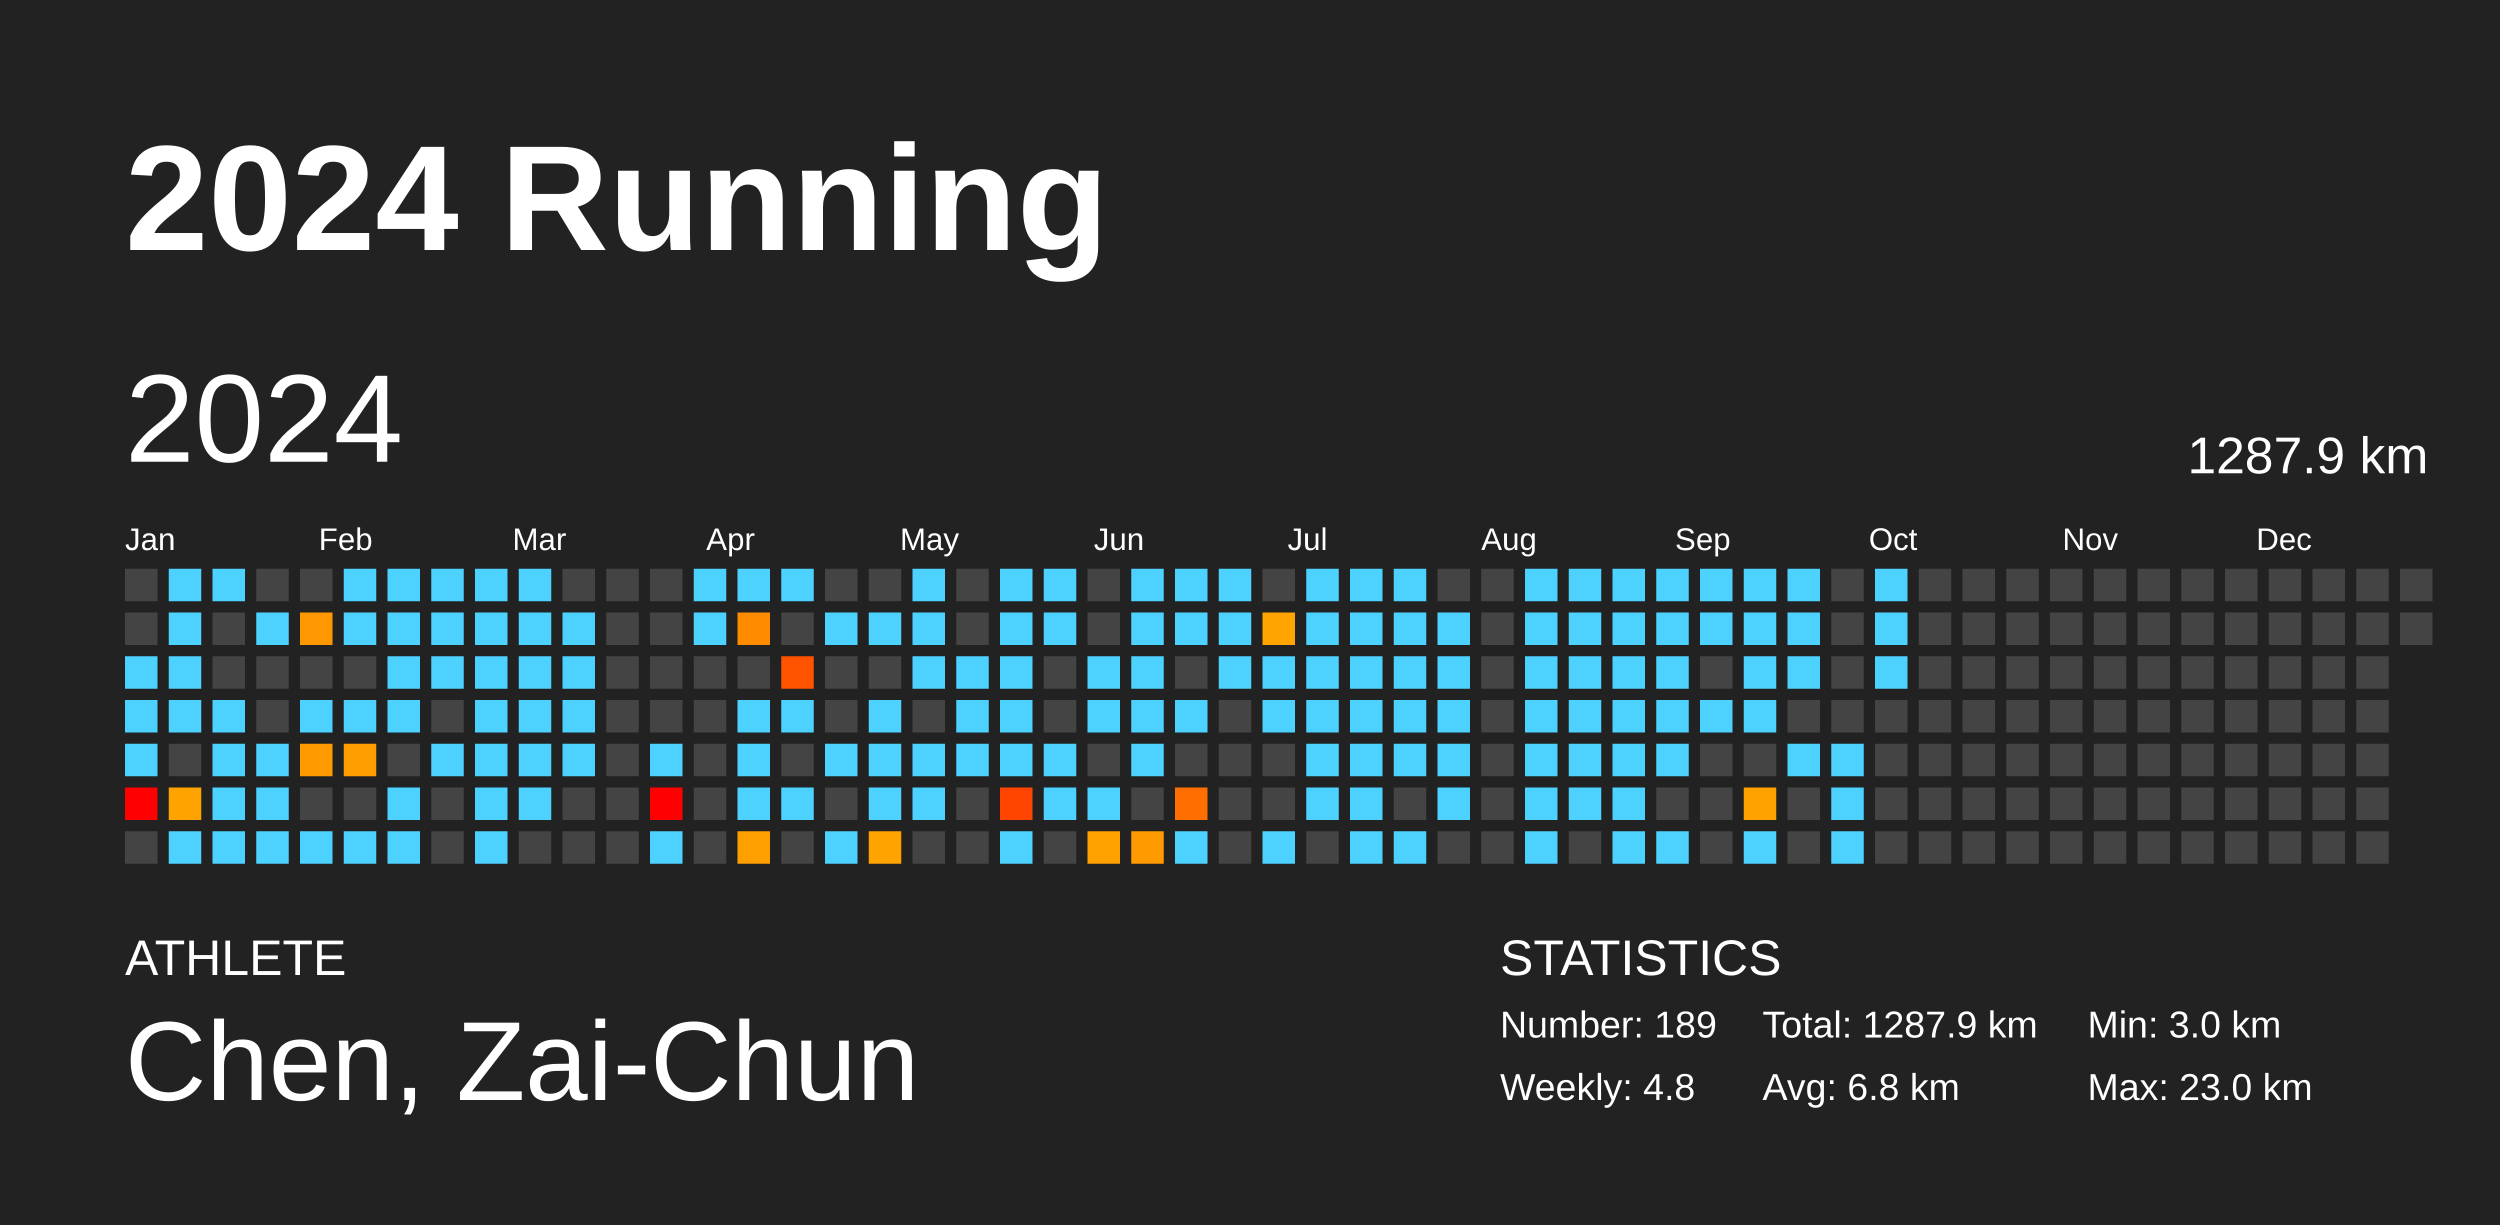
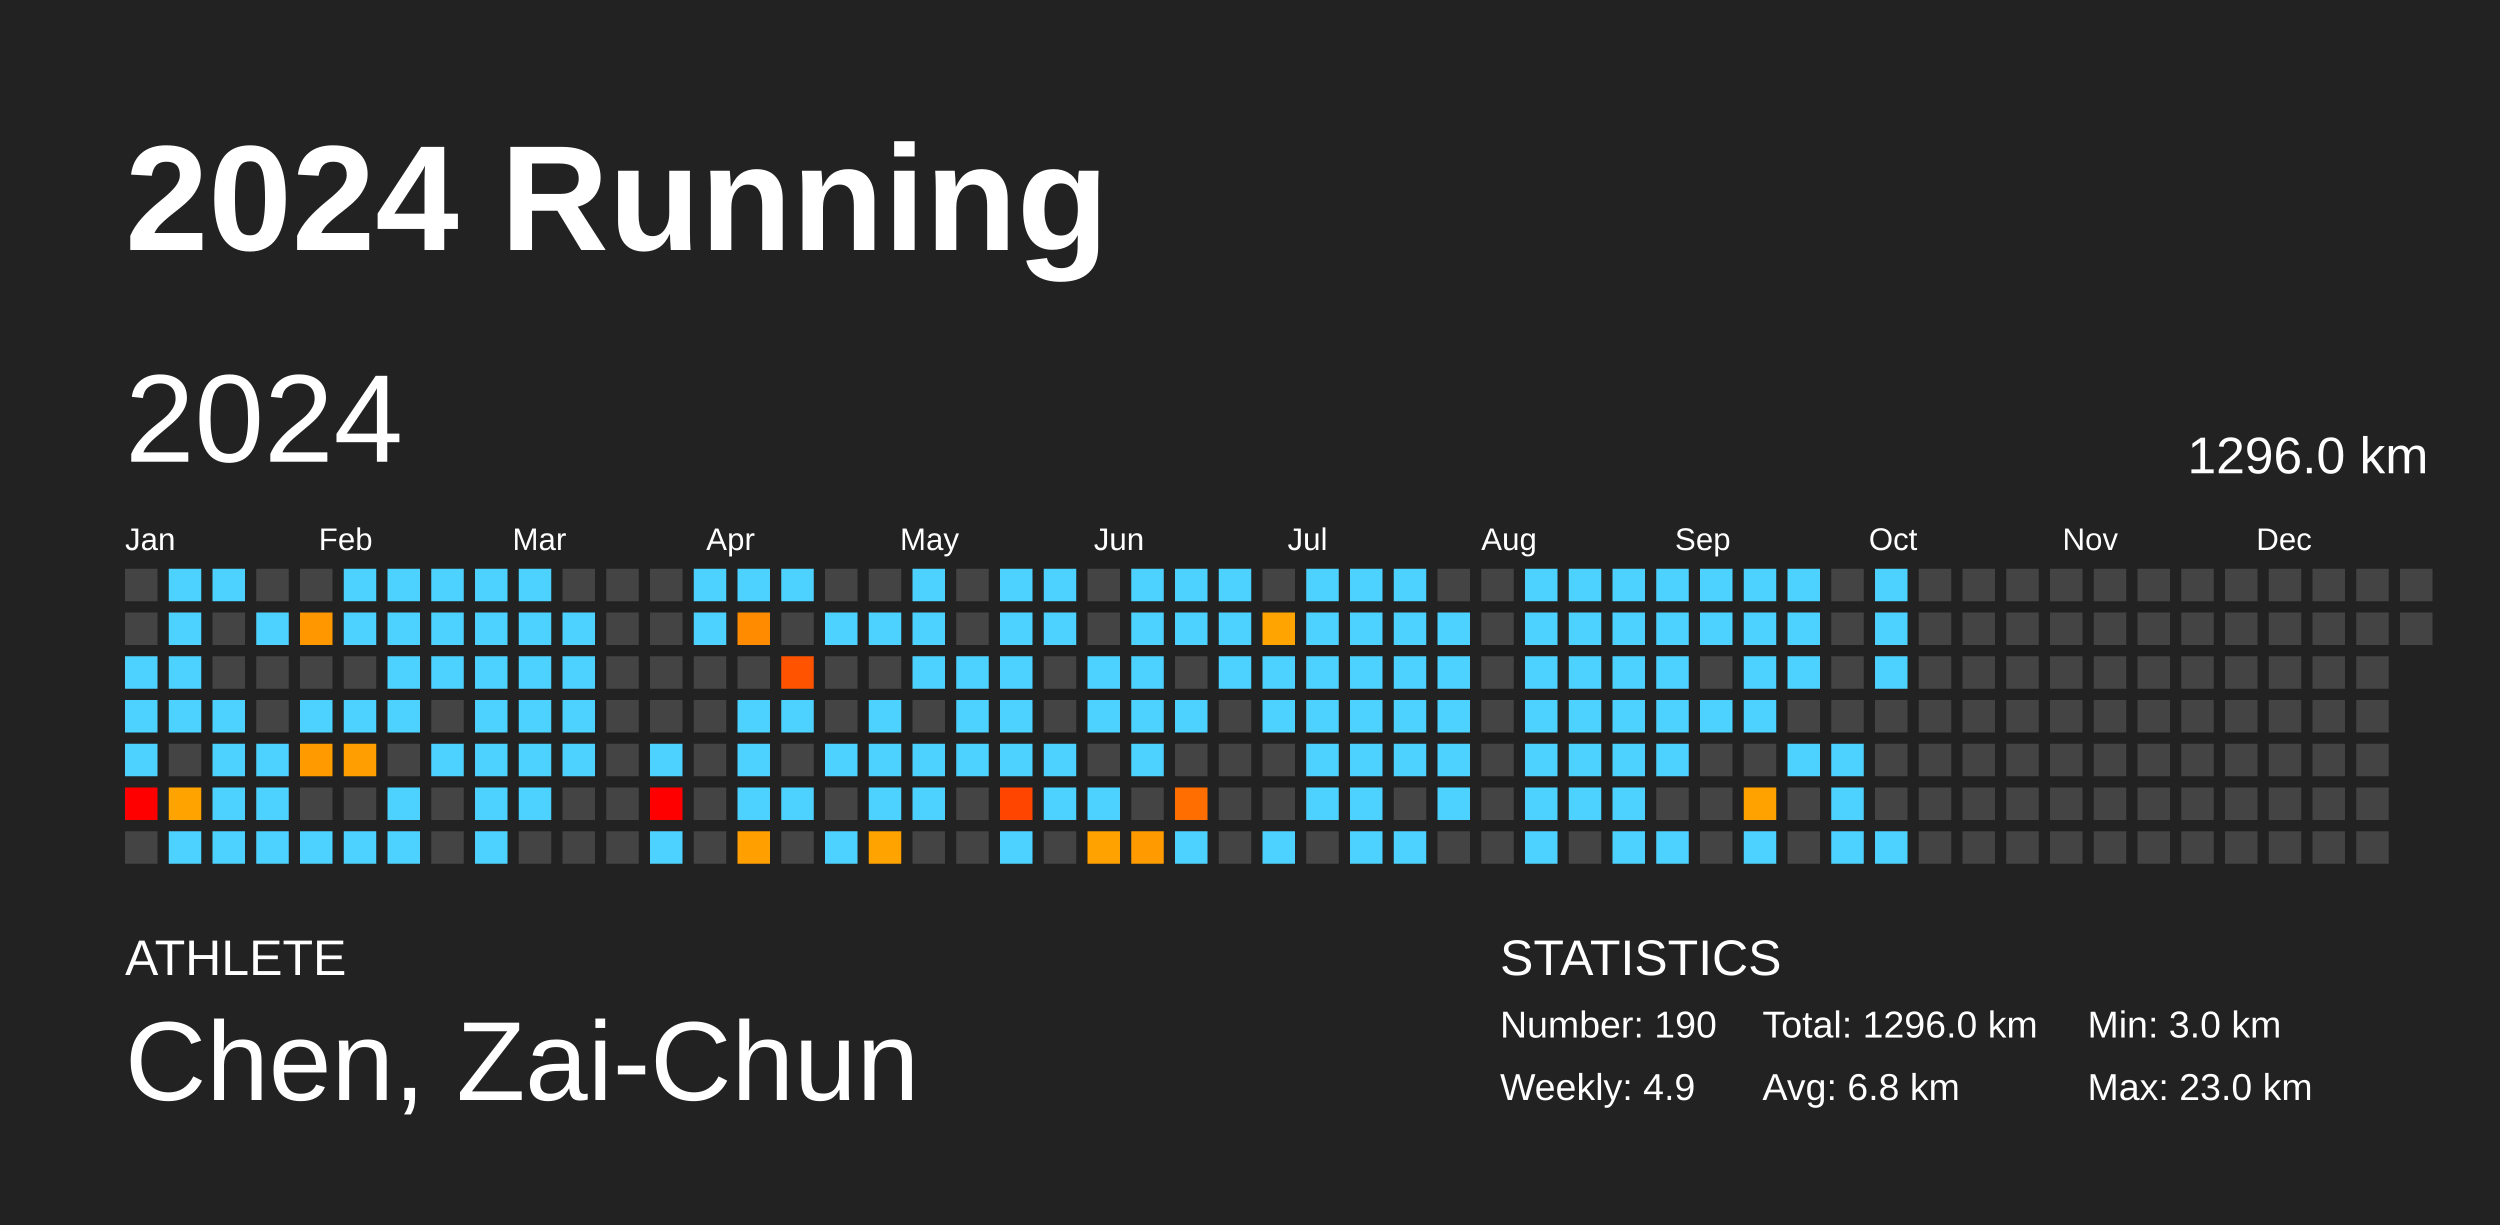
<svg xmlns="http://www.w3.org/2000/svg" baseProfile="full" height="98mm" version="1.1" viewBox="0,0,200,98" width="200mm">
  <defs />
  <rect fill="#222222" height="98" width="200" x="0" y="0" />
  <text fill="#FFFFFF" style="font-size:12px; font-family:Arial; font-weight:bold;" x="10" y="20">2024 Running</text>
  <text fill="#FFFFFF" style="font-size:4px; font-family:Arial" x="10" y="78">ATHLETE</text>
  <text fill="#FFFFFF" style="font-size:9px; font-family:Arial" x="10" y="88">Chen, Zai-Chun</text>
  <text fill="#FFFFFF" style="font-size:4px; font-family:Arial" x="120" y="78">STATISTICS</text>
-   <text fill="#FFFFFF" style="font-size:3px; font-family:Arial" x="120" y="83">Number: 189</text>
-   <text fill="#FFFFFF" style="font-size:3px; font-family:Arial" x="120" y="88">Weekly: 4.8</text>
-   <text fill="#FFFFFF" style="font-size:3px; font-family:Arial" x="141" y="83">Total: 1287.9 km</text>
+   <text fill="#FFFFFF" style="font-size:3px; font-family:Arial" x="120" y="83">Number: 190</text>
+   <text fill="#FFFFFF" style="font-size:3px; font-family:Arial" x="120" y="88">Weekly: 4.9</text>
+   <text fill="#FFFFFF" style="font-size:3px; font-family:Arial" x="141" y="83">Total: 1296.0 km</text>
  <text fill="#FFFFFF" style="font-size:3px; font-family:Arial" x="141" y="88">Avg: 6.8 km</text>
  <text fill="#FFFFFF" style="font-size:3px; font-family:Arial" x="167" y="83">Min: 3.0 km</text>
  <text fill="#FFFFFF" style="font-size:3px; font-family:Arial" x="167" y="88">Max: 23.0 km</text>
  <text dominant-baseline="hanging" fill="#FFFFFF" style="font-size:10.0px; font-family:Arial;" x="10" y="30">2024</text>
-   <text dominant-baseline="hanging" fill="#FFFFFF" style="font-size:4.125px; font-family:Arial;" x="175" y="35">1287.9 km</text>
+   <text dominant-baseline="hanging" fill="#FFFFFF" style="font-size:4.125px; font-family:Arial;" x="175" y="35">1296.0 km</text>
  <text fill="#FFFFFF" style="font-size:2.5px; font-family:Arial" x="10.0" y="44">Jan</text>
  <text fill="#FFFFFF" style="font-size:2.5px; font-family:Arial" x="25.5" y="44">Feb</text>
  <text fill="#FFFFFF" style="font-size:2.5px; font-family:Arial" x="41.0" y="44">Mar</text>
  <text fill="#FFFFFF" style="font-size:2.5px; font-family:Arial" x="56.5" y="44">Apr</text>
  <text fill="#FFFFFF" style="font-size:2.5px; font-family:Arial" x="72.0" y="44">May</text>
  <text fill="#FFFFFF" style="font-size:2.5px; font-family:Arial" x="87.5" y="44">Jun</text>
  <text fill="#FFFFFF" style="font-size:2.5px; font-family:Arial" x="103.0" y="44">Jul</text>
  <text fill="#FFFFFF" style="font-size:2.5px; font-family:Arial" x="118.5" y="44">Aug</text>
  <text fill="#FFFFFF" style="font-size:2.5px; font-family:Arial" x="134.0" y="44">Sep</text>
  <text fill="#FFFFFF" style="font-size:2.5px; font-family:Arial" x="149.5" y="44">Oct</text>
  <text fill="#FFFFFF" style="font-size:2.5px; font-family:Arial" x="165.0" y="44">Nov</text>
  <text fill="#FFFFFF" style="font-size:2.5px; font-family:Arial" x="180.5" y="44">Dec</text>
  <rect fill="#444444" height="2.6" width="2.6" x="10.0" y="45.5" />
  <rect fill="#444444" height="2.6" width="2.6" x="10.0" y="49.0" />
  <rect fill="#4dd2ff" height="2.6" width="2.6" x="10.0" y="52.5" />
  <rect fill="#4dd2ff" height="2.6" width="2.6" x="10.0" y="56.0" />
  <rect fill="#4dd2ff" height="2.6" width="2.6" x="10.0" y="59.5" />
  <rect fill="red" height="2.6" width="2.6" x="10.0" y="63.0" />
  <rect fill="#444444" height="2.6" width="2.6" x="10.0" y="66.5" />
  <rect fill="#4dd2ff" height="2.6" width="2.6" x="13.5" y="45.5" />
  <rect fill="#4dd2ff" height="2.6" width="2.6" x="13.5" y="49.0" />
  <rect fill="#4dd2ff" height="2.6" width="2.6" x="13.5" y="52.5" />
  <rect fill="#4dd2ff" height="2.6" width="2.6" x="13.5" y="56.0" />
  <rect fill="#444444" height="2.6" width="2.6" x="13.5" y="59.5" />
  <rect fill="#ffa300" height="2.6" width="2.6" x="13.5" y="63.0" />
  <rect fill="#4dd2ff" height="2.6" width="2.6" x="13.5" y="66.5" />
  <rect fill="#4dd2ff" height="2.6" width="2.6" x="17.0" y="45.5" />
  <rect fill="#444444" height="2.6" width="2.6" x="17.0" y="49.0" />
  <rect fill="#444444" height="2.6" width="2.6" x="17.0" y="52.5" />
  <rect fill="#4dd2ff" height="2.6" width="2.6" x="17.0" y="56.0" />
  <rect fill="#4dd2ff" height="2.6" width="2.6" x="17.0" y="59.5" />
  <rect fill="#4dd2ff" height="2.6" width="2.6" x="17.0" y="63.0" />
  <rect fill="#4dd2ff" height="2.6" width="2.6" x="17.0" y="66.5" />
  <rect fill="#444444" height="2.6" width="2.6" x="20.5" y="45.5" />
  <rect fill="#4dd2ff" height="2.6" width="2.6" x="20.5" y="49.0" />
  <rect fill="#444444" height="2.6" width="2.6" x="20.5" y="52.5" />
  <rect fill="#444444" height="2.6" width="2.6" x="20.5" y="56.0" />
  <rect fill="#4dd2ff" height="2.6" width="2.6" x="20.5" y="59.5" />
  <rect fill="#4dd2ff" height="2.6" width="2.6" x="20.5" y="63.0" />
  <rect fill="#4dd2ff" height="2.6" width="2.6" x="20.5" y="66.5" />
  <rect fill="#444444" height="2.6" width="2.6" x="24.0" y="45.5" />
  <rect fill="#ff9800" height="2.6" width="2.6" x="24.0" y="49.0" />
  <rect fill="#444444" height="2.6" width="2.6" x="24.0" y="52.5" />
  <rect fill="#4dd2ff" height="2.6" width="2.6" x="24.0" y="56.0" />
  <rect fill="#ff9a00" height="2.6" width="2.6" x="24.0" y="59.5" />
  <rect fill="#444444" height="2.6" width="2.6" x="24.0" y="63.0" />
  <rect fill="#4dd2ff" height="2.6" width="2.6" x="24.0" y="66.5" />
  <rect fill="#4dd2ff" height="2.6" width="2.6" x="27.5" y="45.5" />
  <rect fill="#4dd2ff" height="2.6" width="2.6" x="27.5" y="49.0" />
  <rect fill="#444444" height="2.6" width="2.6" x="27.5" y="52.5" />
  <rect fill="#4dd2ff" height="2.6" width="2.6" x="27.5" y="56.0" />
  <rect fill="#ff9e00" height="2.6" width="2.6" x="27.5" y="59.5" />
  <rect fill="#444444" height="2.6" width="2.6" x="27.5" y="63.0" />
  <rect fill="#4dd2ff" height="2.6" width="2.6" x="27.5" y="66.5" />
  <rect fill="#4dd2ff" height="2.6" width="2.6" x="31.0" y="45.5" />
  <rect fill="#4dd2ff" height="2.6" width="2.6" x="31.0" y="49.0" />
  <rect fill="#4dd2ff" height="2.6" width="2.6" x="31.0" y="52.5" />
  <rect fill="#4dd2ff" height="2.6" width="2.6" x="31.0" y="56.0" />
  <rect fill="#444444" height="2.6" width="2.6" x="31.0" y="59.5" />
  <rect fill="#4dd2ff" height="2.6" width="2.6" x="31.0" y="63.0" />
  <rect fill="#4dd2ff" height="2.6" width="2.6" x="31.0" y="66.5" />
  <rect fill="#4dd2ff" height="2.6" width="2.6" x="34.5" y="45.5" />
  <rect fill="#4dd2ff" height="2.6" width="2.6" x="34.5" y="49.0" />
  <rect fill="#4dd2ff" height="2.6" width="2.6" x="34.5" y="52.5" />
  <rect fill="#444444" height="2.6" width="2.6" x="34.5" y="56.0" />
  <rect fill="#4dd2ff" height="2.6" width="2.6" x="34.5" y="59.5" />
  <rect fill="#444444" height="2.6" width="2.6" x="34.5" y="63.0" />
  <rect fill="#444444" height="2.6" width="2.6" x="34.5" y="66.5" />
  <rect fill="#4dd2ff" height="2.6" width="2.6" x="38.0" y="45.5" />
  <rect fill="#4dd2ff" height="2.6" width="2.6" x="38.0" y="49.0" />
  <rect fill="#4dd2ff" height="2.6" width="2.6" x="38.0" y="52.5" />
  <rect fill="#4dd2ff" height="2.6" width="2.6" x="38.0" y="56.0" />
  <rect fill="#4dd2ff" height="2.6" width="2.6" x="38.0" y="59.5" />
  <rect fill="#4dd2ff" height="2.6" width="2.6" x="38.0" y="63.0" />
  <rect fill="#4dd2ff" height="2.6" width="2.6" x="38.0" y="66.5" />
  <rect fill="#4dd2ff" height="2.6" width="2.6" x="41.5" y="45.5" />
  <rect fill="#4dd2ff" height="2.6" width="2.6" x="41.5" y="49.0" />
  <rect fill="#4dd2ff" height="2.6" width="2.6" x="41.5" y="52.5" />
  <rect fill="#4dd2ff" height="2.6" width="2.6" x="41.5" y="56.0" />
  <rect fill="#4dd2ff" height="2.6" width="2.6" x="41.5" y="59.5" />
  <rect fill="#4dd2ff" height="2.6" width="2.6" x="41.5" y="63.0" />
  <rect fill="#444444" height="2.6" width="2.6" x="41.5" y="66.5" />
  <rect fill="#444444" height="2.6" width="2.6" x="45.0" y="45.5" />
  <rect fill="#4dd2ff" height="2.6" width="2.6" x="45.0" y="49.0" />
  <rect fill="#4dd2ff" height="2.6" width="2.6" x="45.0" y="52.5" />
  <rect fill="#4dd2ff" height="2.6" width="2.6" x="45.0" y="56.0" />
  <rect fill="#4dd2ff" height="2.6" width="2.6" x="45.0" y="59.5" />
  <rect fill="#444444" height="2.6" width="2.6" x="45.0" y="63.0" />
  <rect fill="#444444" height="2.6" width="2.6" x="45.0" y="66.5" />
  <rect fill="#444444" height="2.6" width="2.6" x="48.5" y="45.5" />
  <rect fill="#444444" height="2.6" width="2.6" x="48.5" y="49.0" />
  <rect fill="#444444" height="2.6" width="2.6" x="48.5" y="52.5" />
  <rect fill="#444444" height="2.6" width="2.6" x="48.5" y="56.0" />
  <rect fill="#444444" height="2.6" width="2.6" x="48.5" y="59.5" />
  <rect fill="#444444" height="2.6" width="2.6" x="48.5" y="63.0" />
  <rect fill="#444444" height="2.6" width="2.6" x="48.5" y="66.5" />
  <rect fill="#444444" height="2.6" width="2.6" x="52.0" y="45.5" />
  <rect fill="#444444" height="2.6" width="2.6" x="52.0" y="49.0" />
  <rect fill="#444444" height="2.6" width="2.6" x="52.0" y="52.5" />
  <rect fill="#444444" height="2.6" width="2.6" x="52.0" y="56.0" />
  <rect fill="#4dd2ff" height="2.6" width="2.6" x="52.0" y="59.5" />
  <rect fill="red" height="2.6" width="2.6" x="52.0" y="63.0" />
  <rect fill="#4dd2ff" height="2.6" width="2.6" x="52.0" y="66.5" />
  <rect fill="#4dd2ff" height="2.6" width="2.6" x="55.5" y="45.5" />
  <rect fill="#4dd2ff" height="2.6" width="2.6" x="55.5" y="49.0" />
  <rect fill="#444444" height="2.6" width="2.6" x="55.5" y="52.5" />
  <rect fill="#444444" height="2.6" width="2.6" x="55.5" y="56.0" />
  <rect fill="#444444" height="2.6" width="2.6" x="55.5" y="59.5" />
  <rect fill="#444444" height="2.6" width="2.6" x="55.5" y="63.0" />
  <rect fill="#444444" height="2.6" width="2.6" x="55.5" y="66.5" />
  <rect fill="#4dd2ff" height="2.6" width="2.6" x="59.0" y="45.5" />
  <rect fill="#ff8c00" height="2.6" width="2.6" x="59.0" y="49.0" />
  <rect fill="#444444" height="2.6" width="2.6" x="59.0" y="52.5" />
  <rect fill="#4dd2ff" height="2.6" width="2.6" x="59.0" y="56.0" />
  <rect fill="#4dd2ff" height="2.6" width="2.6" x="59.0" y="59.5" />
  <rect fill="#4dd2ff" height="2.6" width="2.6" x="59.0" y="63.0" />
  <rect fill="#ffa000" height="2.6" width="2.6" x="59.0" y="66.5" />
  <rect fill="#4dd2ff" height="2.6" width="2.6" x="62.5" y="45.5" />
  <rect fill="#444444" height="2.6" width="2.6" x="62.5" y="49.0" />
  <rect fill="#ff5300" height="2.6" width="2.6" x="62.5" y="52.5" />
  <rect fill="#4dd2ff" height="2.6" width="2.6" x="62.5" y="56.0" />
  <rect fill="#444444" height="2.6" width="2.6" x="62.5" y="59.5" />
  <rect fill="#4dd2ff" height="2.6" width="2.6" x="62.5" y="63.0" />
  <rect fill="#444444" height="2.6" width="2.6" x="62.5" y="66.5" />
  <rect fill="#444444" height="2.6" width="2.6" x="66.0" y="45.5" />
  <rect fill="#4dd2ff" height="2.6" width="2.6" x="66.0" y="49.0" />
  <rect fill="#444444" height="2.6" width="2.6" x="66.0" y="52.5" />
  <rect fill="#444444" height="2.6" width="2.6" x="66.0" y="56.0" />
  <rect fill="#4dd2ff" height="2.6" width="2.6" x="66.0" y="59.5" />
  <rect fill="#444444" height="2.6" width="2.6" x="66.0" y="63.0" />
  <rect fill="#4dd2ff" height="2.6" width="2.6" x="66.0" y="66.5" />
  <rect fill="#444444" height="2.6" width="2.6" x="69.5" y="45.5" />
  <rect fill="#4dd2ff" height="2.6" width="2.6" x="69.5" y="49.0" />
  <rect fill="#444444" height="2.6" width="2.6" x="69.5" y="52.5" />
  <rect fill="#4dd2ff" height="2.6" width="2.6" x="69.5" y="56.0" />
  <rect fill="#4dd2ff" height="2.6" width="2.6" x="69.5" y="59.5" />
  <rect fill="#4dd2ff" height="2.6" width="2.6" x="69.5" y="63.0" />
  <rect fill="#ffa300" height="2.6" width="2.6" x="69.5" y="66.5" />
  <rect fill="#4dd2ff" height="2.6" width="2.6" x="73.0" y="45.5" />
  <rect fill="#4dd2ff" height="2.6" width="2.6" x="73.0" y="49.0" />
  <rect fill="#4dd2ff" height="2.6" width="2.6" x="73.0" y="52.5" />
  <rect fill="#444444" height="2.6" width="2.6" x="73.0" y="56.0" />
  <rect fill="#4dd2ff" height="2.6" width="2.6" x="73.0" y="59.5" />
  <rect fill="#4dd2ff" height="2.6" width="2.6" x="73.0" y="63.0" />
  <rect fill="#444444" height="2.6" width="2.6" x="73.0" y="66.5" />
  <rect fill="#444444" height="2.6" width="2.6" x="76.5" y="45.5" />
  <rect fill="#444444" height="2.6" width="2.6" x="76.5" y="49.0" />
  <rect fill="#4dd2ff" height="2.6" width="2.6" x="76.5" y="52.5" />
  <rect fill="#4dd2ff" height="2.6" width="2.6" x="76.5" y="56.0" />
  <rect fill="#4dd2ff" height="2.6" width="2.6" x="76.5" y="59.5" />
  <rect fill="#444444" height="2.6" width="2.6" x="76.5" y="63.0" />
  <rect fill="#444444" height="2.6" width="2.6" x="76.5" y="66.5" />
  <rect fill="#4dd2ff" height="2.6" width="2.6" x="80.0" y="45.5" />
  <rect fill="#4dd2ff" height="2.6" width="2.6" x="80.0" y="49.0" />
  <rect fill="#4dd2ff" height="2.6" width="2.6" x="80.0" y="52.5" />
  <rect fill="#4dd2ff" height="2.6" width="2.6" x="80.0" y="56.0" />
  <rect fill="#4dd2ff" height="2.6" width="2.6" x="80.0" y="59.5" />
  <rect fill="#ff4500" height="2.6" width="2.6" x="80.0" y="63.0" />
  <rect fill="#4dd2ff" height="2.6" width="2.6" x="80.0" y="66.5" />
  <rect fill="#4dd2ff" height="2.6" width="2.6" x="83.5" y="45.5" />
  <rect fill="#4dd2ff" height="2.6" width="2.6" x="83.5" y="49.0" />
  <rect fill="#444444" height="2.6" width="2.6" x="83.5" y="52.5" />
  <rect fill="#444444" height="2.6" width="2.6" x="83.5" y="56.0" />
  <rect fill="#4dd2ff" height="2.6" width="2.6" x="83.5" y="59.5" />
  <rect fill="#4dd2ff" height="2.6" width="2.6" x="83.5" y="63.0" />
  <rect fill="#444444" height="2.6" width="2.6" x="83.5" y="66.5" />
  <rect fill="#444444" height="2.6" width="2.6" x="87.0" y="45.5" />
  <rect fill="#444444" height="2.6" width="2.6" x="87.0" y="49.0" />
  <rect fill="#4dd2ff" height="2.6" width="2.6" x="87.0" y="52.5" />
  <rect fill="#4dd2ff" height="2.6" width="2.6" x="87.0" y="56.0" />
  <rect fill="#444444" height="2.6" width="2.6" x="87.0" y="59.5" />
  <rect fill="#4dd2ff" height="2.6" width="2.6" x="87.0" y="63.0" />
  <rect fill="#ffa200" height="2.6" width="2.6" x="87.0" y="66.5" />
  <rect fill="#4dd2ff" height="2.6" width="2.6" x="90.5" y="45.5" />
  <rect fill="#4dd2ff" height="2.6" width="2.6" x="90.5" y="49.0" />
  <rect fill="#4dd2ff" height="2.6" width="2.6" x="90.5" y="52.5" />
  <rect fill="#4dd2ff" height="2.6" width="2.6" x="90.5" y="56.0" />
  <rect fill="#4dd2ff" height="2.6" width="2.6" x="90.5" y="59.5" />
  <rect fill="#444444" height="2.6" width="2.6" x="90.5" y="63.0" />
  <rect fill="#ff9b00" height="2.6" width="2.6" x="90.5" y="66.5" />
  <rect fill="#4dd2ff" height="2.6" width="2.6" x="94.0" y="45.5" />
  <rect fill="#4dd2ff" height="2.6" width="2.6" x="94.0" y="49.0" />
  <rect fill="#444444" height="2.6" width="2.6" x="94.0" y="52.5" />
  <rect fill="#4dd2ff" height="2.6" width="2.6" x="94.0" y="56.0" />
  <rect fill="#444444" height="2.6" width="2.6" x="94.0" y="59.5" />
  <rect fill="#ff6e00" height="2.6" width="2.6" x="94.0" y="63.0" />
  <rect fill="#4dd2ff" height="2.6" width="2.6" x="94.0" y="66.5" />
  <rect fill="#4dd2ff" height="2.6" width="2.6" x="97.5" y="45.5" />
  <rect fill="#4dd2ff" height="2.6" width="2.6" x="97.5" y="49.0" />
  <rect fill="#4dd2ff" height="2.6" width="2.6" x="97.5" y="52.5" />
  <rect fill="#444444" height="2.6" width="2.6" x="97.5" y="56.0" />
  <rect fill="#444444" height="2.6" width="2.6" x="97.5" y="59.5" />
  <rect fill="#444444" height="2.6" width="2.6" x="97.5" y="63.0" />
  <rect fill="#444444" height="2.6" width="2.6" x="97.5" y="66.5" />
  <rect fill="#444444" height="2.6" width="2.6" x="101.0" y="45.5" />
  <rect fill="#ffa400" height="2.6" width="2.6" x="101.0" y="49.0" />
  <rect fill="#4dd2ff" height="2.6" width="2.6" x="101.0" y="52.5" />
  <rect fill="#4dd2ff" height="2.6" width="2.6" x="101.0" y="56.0" />
  <rect fill="#444444" height="2.6" width="2.6" x="101.0" y="59.5" />
  <rect fill="#444444" height="2.6" width="2.6" x="101.0" y="63.0" />
  <rect fill="#4dd2ff" height="2.6" width="2.6" x="101.0" y="66.5" />
  <rect fill="#4dd2ff" height="2.6" width="2.6" x="104.5" y="45.5" />
  <rect fill="#4dd2ff" height="2.6" width="2.6" x="104.5" y="49.0" />
  <rect fill="#4dd2ff" height="2.6" width="2.6" x="104.5" y="52.5" />
  <rect fill="#4dd2ff" height="2.6" width="2.6" x="104.5" y="56.0" />
  <rect fill="#4dd2ff" height="2.6" width="2.6" x="104.5" y="59.5" />
  <rect fill="#4dd2ff" height="2.6" width="2.6" x="104.5" y="63.0" />
  <rect fill="#444444" height="2.6" width="2.6" x="104.5" y="66.5" />
  <rect fill="#4dd2ff" height="2.6" width="2.6" x="108.0" y="45.5" />
  <rect fill="#4dd2ff" height="2.6" width="2.6" x="108.0" y="49.0" />
  <rect fill="#4dd2ff" height="2.6" width="2.6" x="108.0" y="52.5" />
  <rect fill="#4dd2ff" height="2.6" width="2.6" x="108.0" y="56.0" />
  <rect fill="#4dd2ff" height="2.6" width="2.6" x="108.0" y="59.5" />
  <rect fill="#4dd2ff" height="2.6" width="2.6" x="108.0" y="63.0" />
  <rect fill="#4dd2ff" height="2.6" width="2.6" x="108.0" y="66.5" />
  <rect fill="#4dd2ff" height="2.6" width="2.6" x="111.5" y="45.5" />
  <rect fill="#4dd2ff" height="2.6" width="2.6" x="111.5" y="49.0" />
  <rect fill="#4dd2ff" height="2.6" width="2.6" x="111.5" y="52.5" />
  <rect fill="#4dd2ff" height="2.6" width="2.6" x="111.5" y="56.0" />
  <rect fill="#4dd2ff" height="2.6" width="2.6" x="111.5" y="59.5" />
  <rect fill="#444444" height="2.6" width="2.6" x="111.5" y="63.0" />
  <rect fill="#4dd2ff" height="2.6" width="2.6" x="111.5" y="66.5" />
  <rect fill="#444444" height="2.6" width="2.6" x="115.0" y="45.5" />
  <rect fill="#4dd2ff" height="2.6" width="2.6" x="115.0" y="49.0" />
  <rect fill="#4dd2ff" height="2.6" width="2.6" x="115.0" y="52.5" />
  <rect fill="#4dd2ff" height="2.6" width="2.6" x="115.0" y="56.0" />
  <rect fill="#4dd2ff" height="2.6" width="2.6" x="115.0" y="59.5" />
  <rect fill="#4dd2ff" height="2.6" width="2.6" x="115.0" y="63.0" />
  <rect fill="#444444" height="2.6" width="2.6" x="115.0" y="66.5" />
  <rect fill="#444444" height="2.6" width="2.6" x="118.5" y="45.5" />
  <rect fill="#444444" height="2.6" width="2.6" x="118.5" y="49.0" />
  <rect fill="#444444" height="2.6" width="2.6" x="118.5" y="52.5" />
  <rect fill="#444444" height="2.6" width="2.6" x="118.5" y="56.0" />
  <rect fill="#444444" height="2.6" width="2.6" x="118.5" y="59.5" />
  <rect fill="#444444" height="2.6" width="2.6" x="118.5" y="63.0" />
  <rect fill="#444444" height="2.6" width="2.6" x="118.5" y="66.5" />
  <rect fill="#4dd2ff" height="2.6" width="2.6" x="122.0" y="45.5" />
  <rect fill="#4dd2ff" height="2.6" width="2.6" x="122.0" y="49.0" />
  <rect fill="#4dd2ff" height="2.6" width="2.6" x="122.0" y="52.5" />
  <rect fill="#4dd2ff" height="2.6" width="2.6" x="122.0" y="56.0" />
  <rect fill="#4dd2ff" height="2.6" width="2.6" x="122.0" y="59.5" />
  <rect fill="#4dd2ff" height="2.6" width="2.6" x="122.0" y="63.0" />
  <rect fill="#4dd2ff" height="2.6" width="2.6" x="122.0" y="66.5" />
  <rect fill="#4dd2ff" height="2.6" width="2.6" x="125.5" y="45.5" />
  <rect fill="#4dd2ff" height="2.6" width="2.6" x="125.5" y="49.0" />
  <rect fill="#4dd2ff" height="2.6" width="2.6" x="125.5" y="52.5" />
  <rect fill="#4dd2ff" height="2.6" width="2.6" x="125.5" y="56.0" />
  <rect fill="#4dd2ff" height="2.6" width="2.6" x="125.5" y="59.5" />
  <rect fill="#4dd2ff" height="2.6" width="2.6" x="125.5" y="63.0" />
  <rect fill="#444444" height="2.6" width="2.6" x="125.5" y="66.5" />
  <rect fill="#4dd2ff" height="2.6" width="2.6" x="129.0" y="45.5" />
  <rect fill="#4dd2ff" height="2.6" width="2.6" x="129.0" y="49.0" />
  <rect fill="#4dd2ff" height="2.6" width="2.6" x="129.0" y="52.5" />
  <rect fill="#4dd2ff" height="2.6" width="2.6" x="129.0" y="56.0" />
  <rect fill="#4dd2ff" height="2.6" width="2.6" x="129.0" y="59.5" />
  <rect fill="#4dd2ff" height="2.6" width="2.6" x="129.0" y="63.0" />
  <rect fill="#4dd2ff" height="2.6" width="2.6" x="129.0" y="66.5" />
  <rect fill="#4dd2ff" height="2.6" width="2.6" x="132.5" y="45.5" />
  <rect fill="#4dd2ff" height="2.6" width="2.6" x="132.5" y="49.0" />
  <rect fill="#4dd2ff" height="2.6" width="2.6" x="132.5" y="52.5" />
  <rect fill="#4dd2ff" height="2.6" width="2.6" x="132.5" y="56.0" />
  <rect fill="#4dd2ff" height="2.6" width="2.6" x="132.5" y="59.5" />
  <rect fill="#444444" height="2.6" width="2.6" x="132.5" y="63.0" />
  <rect fill="#4dd2ff" height="2.6" width="2.6" x="132.5" y="66.5" />
  <rect fill="#4dd2ff" height="2.6" width="2.6" x="136.0" y="45.5" />
  <rect fill="#4dd2ff" height="2.6" width="2.6" x="136.0" y="49.0" />
  <rect fill="#444444" height="2.6" width="2.6" x="136.0" y="52.5" />
  <rect fill="#4dd2ff" height="2.6" width="2.6" x="136.0" y="56.0" />
  <rect fill="#444444" height="2.6" width="2.6" x="136.0" y="59.5" />
  <rect fill="#444444" height="2.6" width="2.6" x="136.0" y="63.0" />
  <rect fill="#444444" height="2.6" width="2.6" x="136.0" y="66.5" />
  <rect fill="#4dd2ff" height="2.6" width="2.6" x="139.5" y="45.5" />
  <rect fill="#4dd2ff" height="2.6" width="2.6" x="139.5" y="49.0" />
  <rect fill="#4dd2ff" height="2.6" width="2.6" x="139.5" y="52.5" />
  <rect fill="#4dd2ff" height="2.6" width="2.6" x="139.5" y="56.0" />
  <rect fill="#444444" height="2.6" width="2.6" x="139.5" y="59.5" />
  <rect fill="#ffa200" height="2.6" width="2.6" x="139.5" y="63.0" />
  <rect fill="#4dd2ff" height="2.6" width="2.6" x="139.5" y="66.5" />
  <rect fill="#4dd2ff" height="2.6" width="2.6" x="143.0" y="45.5" />
  <rect fill="#4dd2ff" height="2.6" width="2.6" x="143.0" y="49.0" />
  <rect fill="#4dd2ff" height="2.6" width="2.6" x="143.0" y="52.5" />
  <rect fill="#444444" height="2.6" width="2.6" x="143.0" y="56.0" />
  <rect fill="#4dd2ff" height="2.6" width="2.6" x="143.0" y="59.5" />
  <rect fill="#444444" height="2.6" width="2.6" x="143.0" y="63.0" />
  <rect fill="#444444" height="2.6" width="2.6" x="143.0" y="66.5" />
  <rect fill="#444444" height="2.6" width="2.6" x="146.5" y="45.5" />
  <rect fill="#444444" height="2.6" width="2.6" x="146.5" y="49.0" />
  <rect fill="#444444" height="2.6" width="2.6" x="146.5" y="52.5" />
  <rect fill="#444444" height="2.6" width="2.6" x="146.5" y="56.0" />
  <rect fill="#4dd2ff" height="2.6" width="2.6" x="146.5" y="59.5" />
  <rect fill="#4dd2ff" height="2.6" width="2.6" x="146.5" y="63.0" />
  <rect fill="#4dd2ff" height="2.6" width="2.6" x="146.5" y="66.5" />
  <rect fill="#4dd2ff" height="2.6" width="2.6" x="150.0" y="45.5" />
  <rect fill="#4dd2ff" height="2.6" width="2.6" x="150.0" y="49.0" />
  <rect fill="#4dd2ff" height="2.6" width="2.6" x="150.0" y="52.5" />
  <rect fill="#444444" height="2.6" width="2.6" x="150.0" y="56.0" />
  <rect fill="#444444" height="2.6" width="2.6" x="150.0" y="59.5" />
  <rect fill="#444444" height="2.6" width="2.6" x="150.0" y="63.0" />
-   <rect fill="#444444" height="2.6" width="2.6" x="150.0" y="66.5" />
+   <rect fill="#4dd2ff" height="2.6" width="2.6" x="150.0" y="66.5" />
  <rect fill="#444444" height="2.6" width="2.6" x="153.5" y="45.5" />
  <rect fill="#444444" height="2.6" width="2.6" x="153.5" y="49.0" />
  <rect fill="#444444" height="2.6" width="2.6" x="153.5" y="52.5" />
  <rect fill="#444444" height="2.6" width="2.6" x="153.5" y="56.0" />
  <rect fill="#444444" height="2.6" width="2.6" x="153.5" y="59.5" />
  <rect fill="#444444" height="2.6" width="2.6" x="153.5" y="63.0" />
  <rect fill="#444444" height="2.6" width="2.6" x="153.5" y="66.5" />
  <rect fill="#444444" height="2.6" width="2.6" x="157.0" y="45.5" />
  <rect fill="#444444" height="2.6" width="2.6" x="157.0" y="49.0" />
  <rect fill="#444444" height="2.6" width="2.6" x="157.0" y="52.5" />
  <rect fill="#444444" height="2.6" width="2.6" x="157.0" y="56.0" />
  <rect fill="#444444" height="2.6" width="2.6" x="157.0" y="59.5" />
  <rect fill="#444444" height="2.6" width="2.6" x="157.0" y="63.0" />
  <rect fill="#444444" height="2.6" width="2.6" x="157.0" y="66.5" />
  <rect fill="#444444" height="2.6" width="2.6" x="160.5" y="45.5" />
  <rect fill="#444444" height="2.6" width="2.6" x="160.5" y="49.0" />
  <rect fill="#444444" height="2.6" width="2.6" x="160.5" y="52.5" />
  <rect fill="#444444" height="2.6" width="2.6" x="160.5" y="56.0" />
  <rect fill="#444444" height="2.6" width="2.6" x="160.5" y="59.5" />
  <rect fill="#444444" height="2.6" width="2.6" x="160.5" y="63.0" />
  <rect fill="#444444" height="2.6" width="2.6" x="160.5" y="66.5" />
  <rect fill="#444444" height="2.6" width="2.6" x="164.0" y="45.5" />
  <rect fill="#444444" height="2.6" width="2.6" x="164.0" y="49.0" />
  <rect fill="#444444" height="2.6" width="2.6" x="164.0" y="52.5" />
  <rect fill="#444444" height="2.6" width="2.6" x="164.0" y="56.0" />
  <rect fill="#444444" height="2.6" width="2.6" x="164.0" y="59.5" />
  <rect fill="#444444" height="2.6" width="2.6" x="164.0" y="63.0" />
  <rect fill="#444444" height="2.6" width="2.6" x="164.0" y="66.5" />
  <rect fill="#444444" height="2.6" width="2.6" x="167.5" y="45.5" />
  <rect fill="#444444" height="2.6" width="2.6" x="167.5" y="49.0" />
  <rect fill="#444444" height="2.6" width="2.6" x="167.5" y="52.5" />
  <rect fill="#444444" height="2.6" width="2.6" x="167.5" y="56.0" />
  <rect fill="#444444" height="2.6" width="2.6" x="167.5" y="59.5" />
  <rect fill="#444444" height="2.6" width="2.6" x="167.5" y="63.0" />
  <rect fill="#444444" height="2.6" width="2.6" x="167.5" y="66.5" />
  <rect fill="#444444" height="2.6" width="2.6" x="171.0" y="45.5" />
  <rect fill="#444444" height="2.6" width="2.6" x="171.0" y="49.0" />
  <rect fill="#444444" height="2.6" width="2.6" x="171.0" y="52.5" />
  <rect fill="#444444" height="2.6" width="2.6" x="171.0" y="56.0" />
  <rect fill="#444444" height="2.6" width="2.6" x="171.0" y="59.5" />
  <rect fill="#444444" height="2.6" width="2.6" x="171.0" y="63.0" />
  <rect fill="#444444" height="2.6" width="2.6" x="171.0" y="66.5" />
  <rect fill="#444444" height="2.6" width="2.6" x="174.5" y="45.5" />
  <rect fill="#444444" height="2.6" width="2.6" x="174.5" y="49.0" />
  <rect fill="#444444" height="2.6" width="2.6" x="174.5" y="52.5" />
  <rect fill="#444444" height="2.6" width="2.6" x="174.5" y="56.0" />
  <rect fill="#444444" height="2.6" width="2.6" x="174.5" y="59.5" />
  <rect fill="#444444" height="2.6" width="2.6" x="174.5" y="63.0" />
  <rect fill="#444444" height="2.6" width="2.6" x="174.5" y="66.5" />
  <rect fill="#444444" height="2.6" width="2.6" x="178.0" y="45.5" />
  <rect fill="#444444" height="2.6" width="2.6" x="178.0" y="49.0" />
  <rect fill="#444444" height="2.6" width="2.6" x="178.0" y="52.5" />
  <rect fill="#444444" height="2.6" width="2.6" x="178.0" y="56.0" />
  <rect fill="#444444" height="2.6" width="2.6" x="178.0" y="59.5" />
  <rect fill="#444444" height="2.6" width="2.6" x="178.0" y="63.0" />
  <rect fill="#444444" height="2.6" width="2.6" x="178.0" y="66.5" />
  <rect fill="#444444" height="2.6" width="2.6" x="181.5" y="45.5" />
  <rect fill="#444444" height="2.6" width="2.6" x="181.5" y="49.0" />
  <rect fill="#444444" height="2.6" width="2.6" x="181.5" y="52.5" />
  <rect fill="#444444" height="2.6" width="2.6" x="181.5" y="56.0" />
  <rect fill="#444444" height="2.6" width="2.6" x="181.5" y="59.5" />
  <rect fill="#444444" height="2.6" width="2.6" x="181.5" y="63.0" />
  <rect fill="#444444" height="2.6" width="2.6" x="181.5" y="66.5" />
  <rect fill="#444444" height="2.6" width="2.6" x="185.0" y="45.5" />
  <rect fill="#444444" height="2.6" width="2.6" x="185.0" y="49.0" />
  <rect fill="#444444" height="2.6" width="2.6" x="185.0" y="52.5" />
  <rect fill="#444444" height="2.6" width="2.6" x="185.0" y="56.0" />
  <rect fill="#444444" height="2.6" width="2.6" x="185.0" y="59.5" />
  <rect fill="#444444" height="2.6" width="2.6" x="185.0" y="63.0" />
  <rect fill="#444444" height="2.6" width="2.6" x="185.0" y="66.5" />
  <rect fill="#444444" height="2.6" width="2.6" x="188.5" y="45.5" />
  <rect fill="#444444" height="2.6" width="2.6" x="188.5" y="49.0" />
  <rect fill="#444444" height="2.6" width="2.6" x="188.5" y="52.5" />
  <rect fill="#444444" height="2.6" width="2.6" x="188.5" y="56.0" />
  <rect fill="#444444" height="2.6" width="2.6" x="188.5" y="59.5" />
  <rect fill="#444444" height="2.6" width="2.6" x="188.5" y="63.0" />
  <rect fill="#444444" height="2.6" width="2.6" x="188.5" y="66.5" />
  <rect fill="#444444" height="2.6" width="2.6" x="192.0" y="45.5" />
  <rect fill="#444444" height="2.6" width="2.6" x="192.0" y="49.0" />
</svg>
